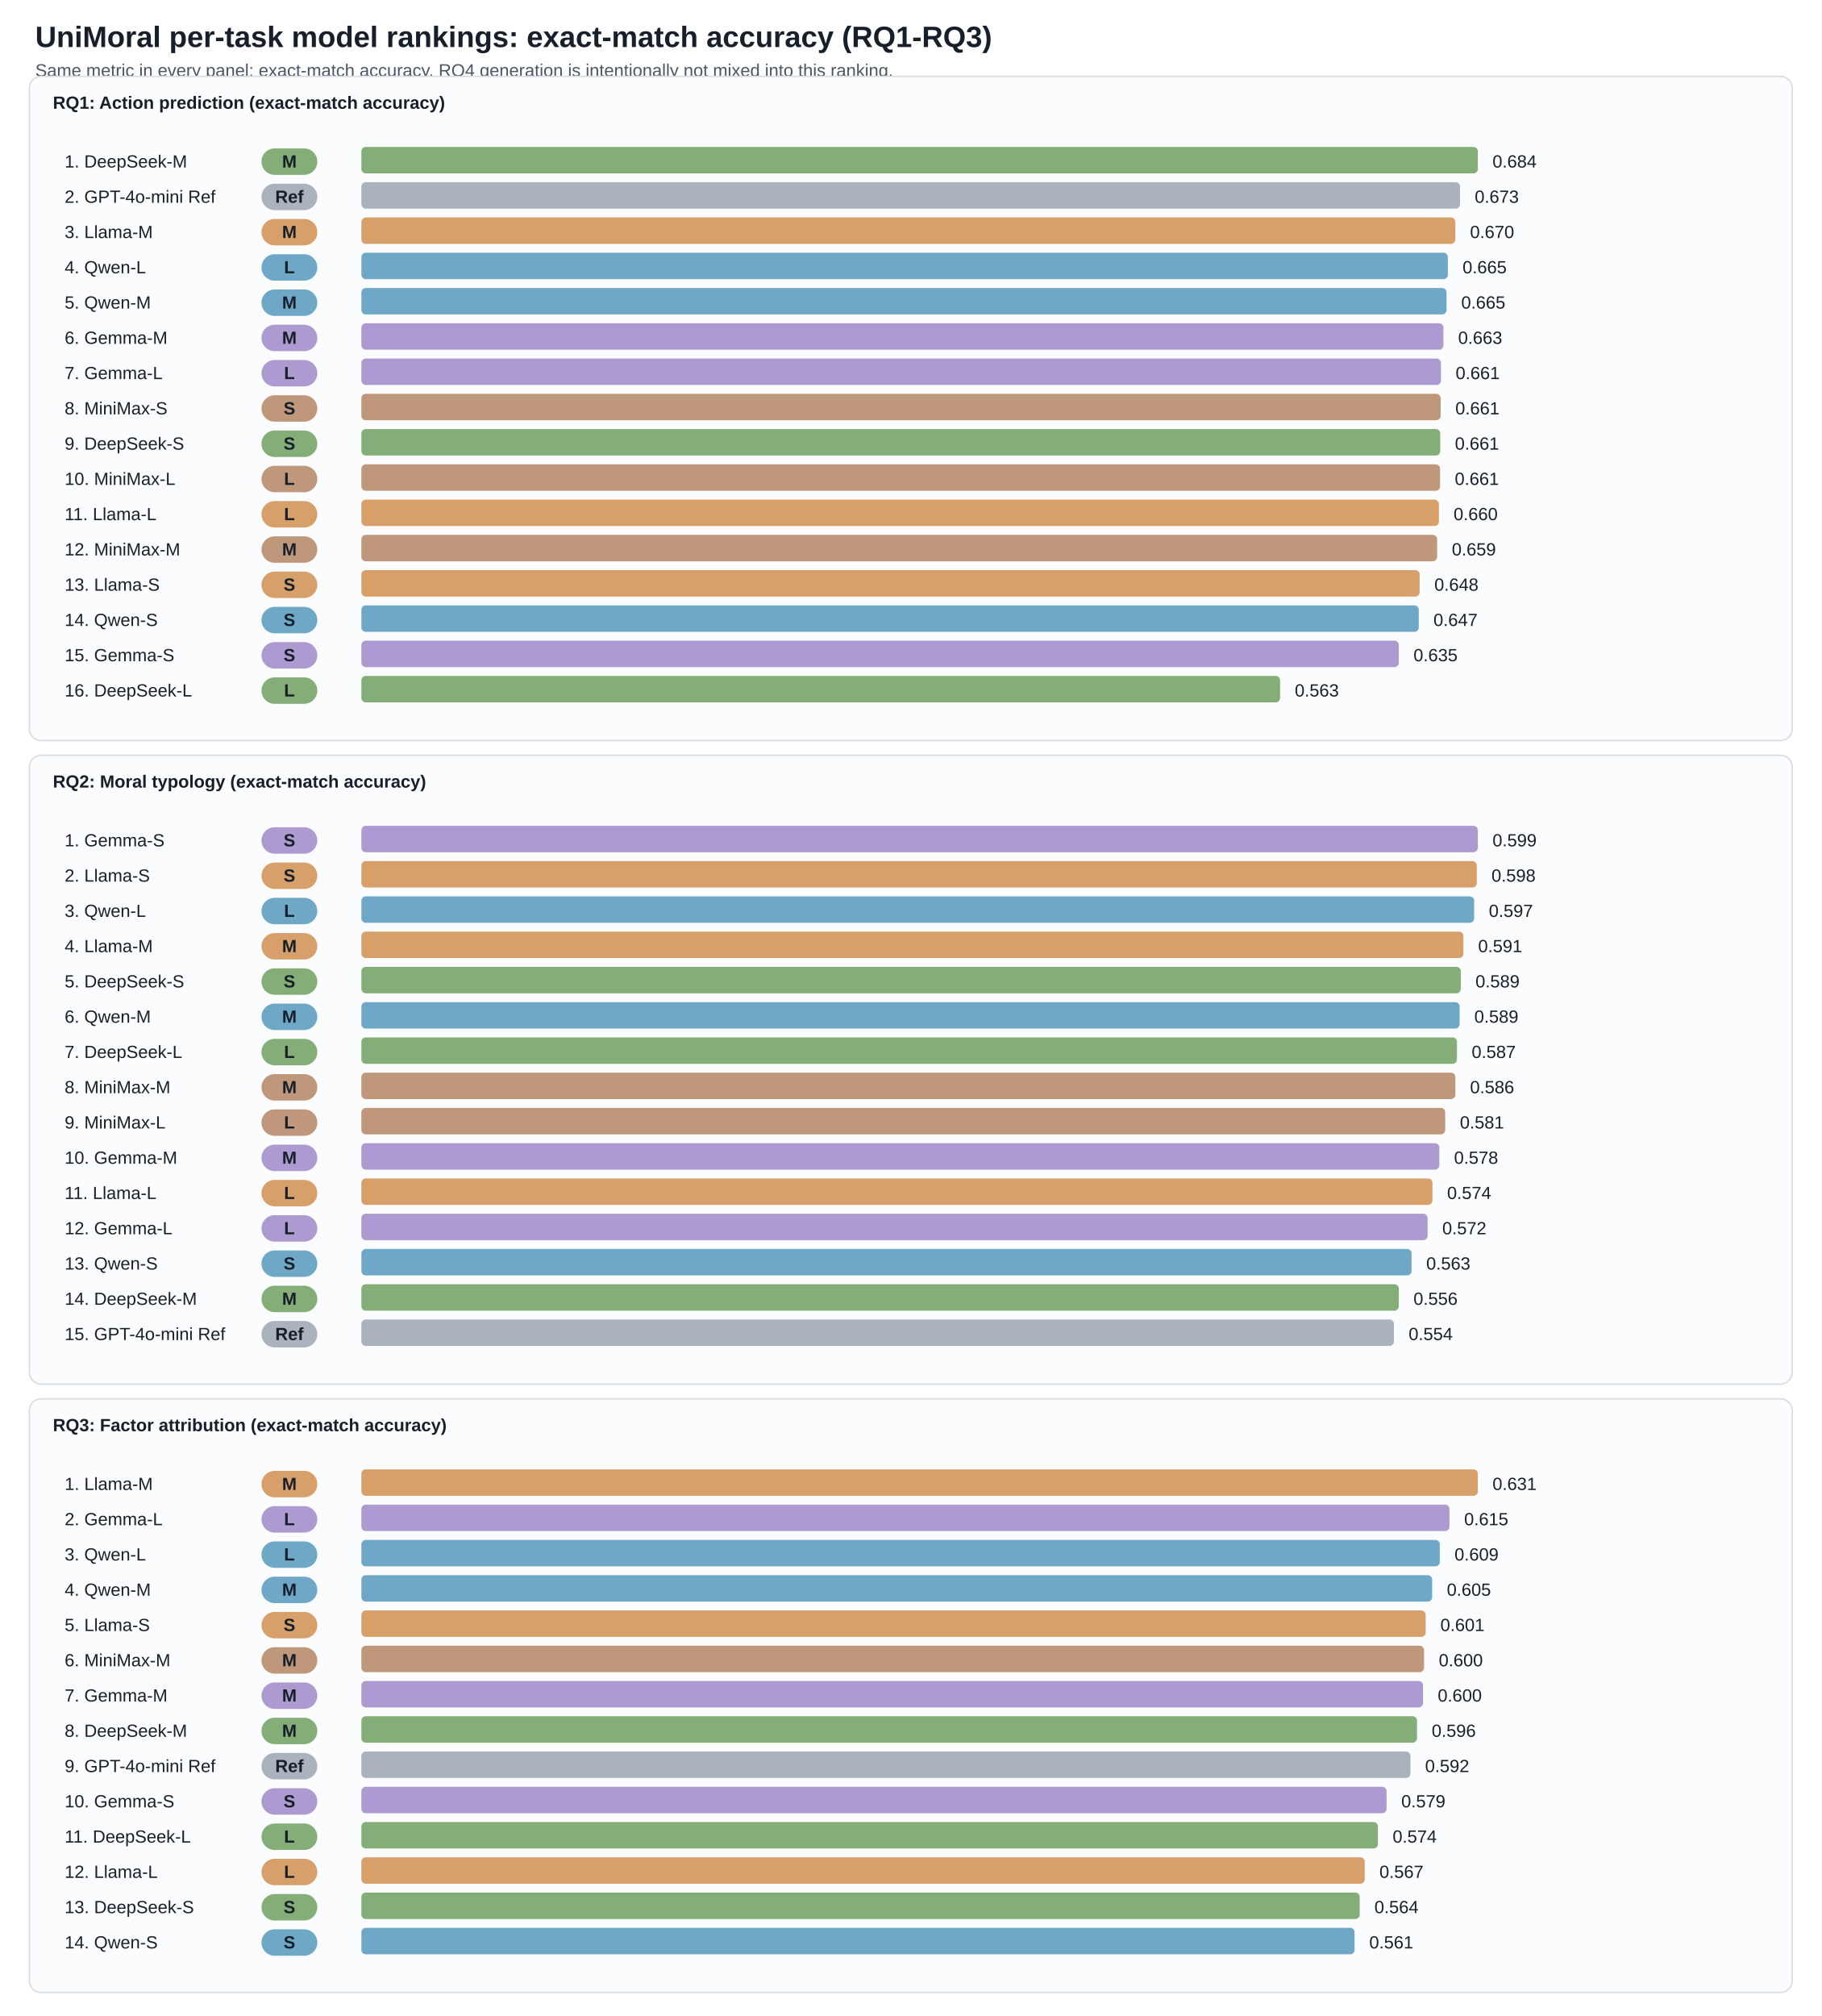
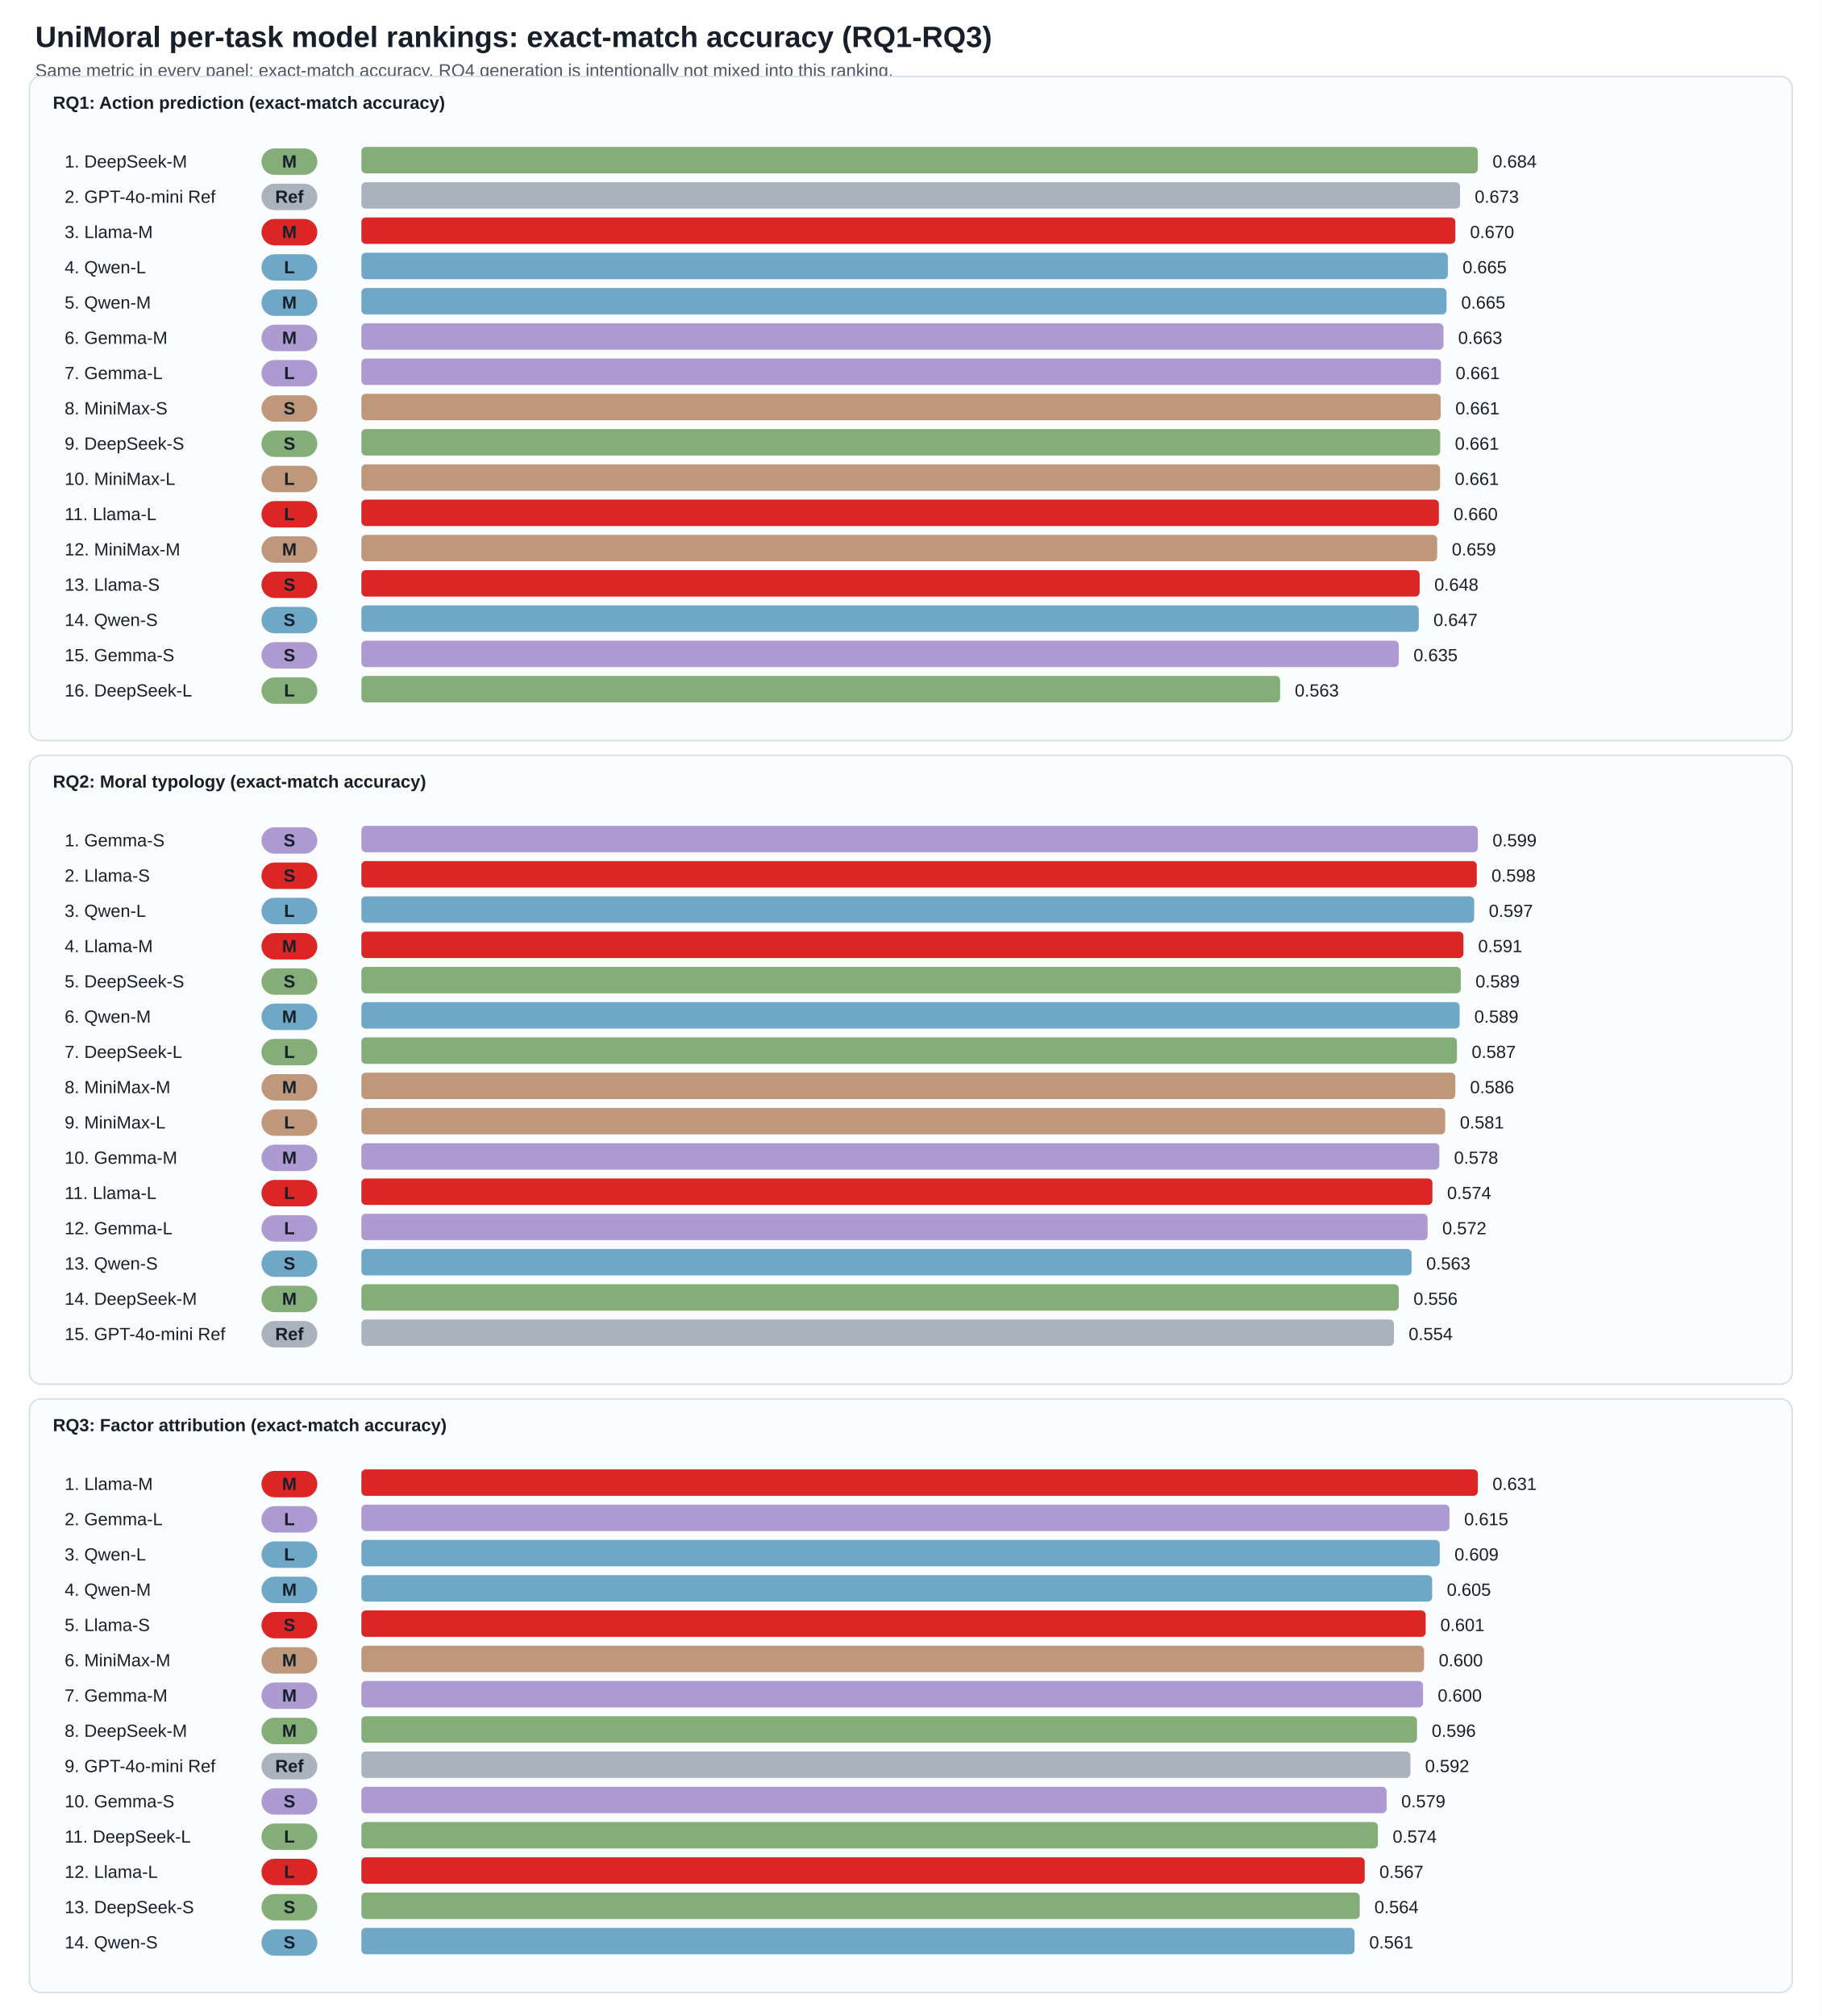
<svg xmlns="http://www.w3.org/2000/svg" width="1240" height="1372" viewBox="0 0 1240 1372">
  <style>text{font-family:Arial,sans-serif;font-size:12px;fill:#17202a}.title{font-size:20px;font-weight:700}.subtitle{fill:#4b5563}.axis{font-weight:700}.small{font-size:11px;fill:#4b5563}</style>
  <rect width="100%" height="100%" fill="white" />
  <text x="24" y="32" class="title">UniMoral per-task model rankings: exact-match accuracy (RQ1-RQ3)</text>
  <text x="24" y="52" class="subtitle">Same metric in every panel: exact-match accuracy. RQ4 generation is intentionally not mixed into this ranking.</text>
  <rect x="20" y="52" width="1200" height="452" fill="#fbfcfd" stroke="#d8dee4" rx="8" />
  <text x="36" y="74" class="axis">RQ1: Action prediction (exact-match accuracy)</text>
  <text x="44" y="114">1. DeepSeek-M</text>
  <rect x="178" y="101" width="38" height="18" fill="#84ad78" rx="9" />
  <text x="197" y="114" text-anchor="middle" fill="#17202a" font-weight="700">M</text>
  <rect x="246" y="100" width="760.0" height="18" fill="#84ad78" rx="3" />
  <text x="1016.0" y="114">0.684</text>
  <text x="44" y="138">2. GPT-4o-mini Ref</text>
  <rect x="178" y="125" width="38" height="18" fill="#aab2bd" rx="9" />
  <text x="197" y="138" text-anchor="middle" fill="#17202a" font-weight="700">Ref</text>
  <rect x="246" y="124" width="747.9" height="18" fill="#aab2bd" rx="3" />
  <text x="1003.9" y="138">0.673</text>
  <text x="44" y="162">3. Llama-M</text>
-   <rect x="178" y="149" width="38" height="18" fill="#d7a06b" rx="9" />
+   <rect x="178" y="149" width="38" height="18" fill="#dc2626" rx="9" />
  <text x="197" y="162" text-anchor="middle" fill="#17202a" font-weight="700">M</text>
-   <rect x="246" y="148" width="744.7" height="18" fill="#d7a06b" rx="3" />
+   <rect x="246" y="148" width="744.7" height="18" fill="#dc2626" rx="3" />
  <text x="1000.7" y="162">0.670</text>
  <text x="44" y="186">4. Qwen-L</text>
  <rect x="178" y="173" width="38" height="18" fill="#6fa8c7" rx="9" />
  <text x="197" y="186" text-anchor="middle" fill="#17202a" font-weight="700">L</text>
  <rect x="246" y="172" width="739.6" height="18" fill="#6fa8c7" rx="3" />
  <text x="995.6" y="186">0.665</text>
  <text x="44" y="210">5. Qwen-M</text>
  <rect x="178" y="197" width="38" height="18" fill="#6fa8c7" rx="9" />
  <text x="197" y="210" text-anchor="middle" fill="#17202a" font-weight="700">M</text>
  <rect x="246" y="196" width="738.7" height="18" fill="#6fa8c7" rx="3" />
  <text x="994.7" y="210">0.665</text>
  <text x="44" y="234">6. Gemma-M</text>
  <rect x="178" y="221" width="38" height="18" fill="#ad9ad0" rx="9" />
  <text x="197" y="234" text-anchor="middle" fill="#17202a" font-weight="700">M</text>
  <rect x="246" y="220" width="736.6" height="18" fill="#ad9ad0" rx="3" />
  <text x="992.6" y="234">0.663</text>
  <text x="44" y="258">7. Gemma-L</text>
  <rect x="178" y="245" width="38" height="18" fill="#ad9ad0" rx="9" />
  <text x="197" y="258" text-anchor="middle" fill="#17202a" font-weight="700">L</text>
  <rect x="246" y="244" width="734.9" height="18" fill="#ad9ad0" rx="3" />
  <text x="990.9" y="258">0.661</text>
  <text x="44" y="282">8. MiniMax-S</text>
  <rect x="178" y="269" width="38" height="18" fill="#bf977a" rx="9" />
  <text x="197" y="282" text-anchor="middle" fill="#17202a" font-weight="700">S</text>
  <rect x="246" y="268" width="734.7" height="18" fill="#bf977a" rx="3" />
  <text x="990.7" y="282">0.661</text>
  <text x="44" y="306">9. DeepSeek-S</text>
  <rect x="178" y="293" width="38" height="18" fill="#84ad78" rx="9" />
  <text x="197" y="306" text-anchor="middle" fill="#17202a" font-weight="700">S</text>
  <rect x="246" y="292" width="734.4" height="18" fill="#84ad78" rx="3" />
  <text x="990.4" y="306">0.661</text>
  <text x="44" y="330">10. MiniMax-L</text>
  <rect x="178" y="317" width="38" height="18" fill="#bf977a" rx="9" />
  <text x="197" y="330" text-anchor="middle" fill="#17202a" font-weight="700">L</text>
  <rect x="246" y="316" width="734.3" height="18" fill="#bf977a" rx="3" />
  <text x="990.3" y="330">0.661</text>
  <text x="44" y="354">11. Llama-L</text>
-   <rect x="178" y="341" width="38" height="18" fill="#d7a06b" rx="9" />
+   <rect x="178" y="341" width="38" height="18" fill="#dc2626" rx="9" />
  <text x="197" y="354" text-anchor="middle" fill="#17202a" font-weight="700">L</text>
-   <rect x="246" y="340" width="733.5" height="18" fill="#d7a06b" rx="3" />
+   <rect x="246" y="340" width="733.5" height="18" fill="#dc2626" rx="3" />
  <text x="989.5" y="354">0.660</text>
  <text x="44" y="378">12. MiniMax-M</text>
  <rect x="178" y="365" width="38" height="18" fill="#bf977a" rx="9" />
  <text x="197" y="378" text-anchor="middle" fill="#17202a" font-weight="700">M</text>
  <rect x="246" y="364" width="732.3" height="18" fill="#bf977a" rx="3" />
  <text x="988.3" y="378">0.659</text>
  <text x="44" y="402">13. Llama-S</text>
-   <rect x="178" y="389" width="38" height="18" fill="#d7a06b" rx="9" />
+   <rect x="178" y="389" width="38" height="18" fill="#dc2626" rx="9" />
  <text x="197" y="402" text-anchor="middle" fill="#17202a" font-weight="700">S</text>
-   <rect x="246" y="388" width="720.4" height="18" fill="#d7a06b" rx="3" />
+   <rect x="246" y="388" width="720.4" height="18" fill="#dc2626" rx="3" />
  <text x="976.4" y="402">0.648</text>
  <text x="44" y="426">14. Qwen-S</text>
  <rect x="178" y="413" width="38" height="18" fill="#6fa8c7" rx="9" />
  <text x="197" y="426" text-anchor="middle" fill="#17202a" font-weight="700">S</text>
  <rect x="246" y="412" width="719.8" height="18" fill="#6fa8c7" rx="3" />
  <text x="975.8" y="426">0.647</text>
  <text x="44" y="450">15. Gemma-S</text>
  <rect x="178" y="437" width="38" height="18" fill="#ad9ad0" rx="9" />
  <text x="197" y="450" text-anchor="middle" fill="#17202a" font-weight="700">S</text>
  <rect x="246" y="436" width="706.2" height="18" fill="#ad9ad0" rx="3" />
  <text x="962.2" y="450">0.635</text>
  <text x="44" y="474">16. DeepSeek-L</text>
  <rect x="178" y="461" width="38" height="18" fill="#84ad78" rx="9" />
  <text x="197" y="474" text-anchor="middle" fill="#17202a" font-weight="700">L</text>
  <rect x="246" y="460" width="625.4" height="18" fill="#84ad78" rx="3" />
  <text x="881.4" y="474">0.563</text>
  <rect x="20" y="514" width="1200" height="428" fill="#fbfcfd" stroke="#d8dee4" rx="8" />
  <text x="36" y="536" class="axis">RQ2: Moral typology (exact-match accuracy)</text>
  <text x="44" y="576">1. Gemma-S</text>
  <rect x="178" y="563" width="38" height="18" fill="#ad9ad0" rx="9" />
  <text x="197" y="576" text-anchor="middle" fill="#17202a" font-weight="700">S</text>
  <rect x="246" y="562" width="760.0" height="18" fill="#ad9ad0" rx="3" />
  <text x="1016.0" y="576">0.599</text>
  <text x="44" y="600">2. Llama-S</text>
-   <rect x="178" y="587" width="38" height="18" fill="#d7a06b" rx="9" />
+   <rect x="178" y="587" width="38" height="18" fill="#dc2626" rx="9" />
  <text x="197" y="600" text-anchor="middle" fill="#17202a" font-weight="700">S</text>
-   <rect x="246" y="586" width="759.3" height="18" fill="#d7a06b" rx="3" />
+   <rect x="246" y="586" width="759.3" height="18" fill="#dc2626" rx="3" />
  <text x="1015.3" y="600">0.598</text>
  <text x="44" y="624">3. Qwen-L</text>
  <rect x="178" y="611" width="38" height="18" fill="#6fa8c7" rx="9" />
  <text x="197" y="624" text-anchor="middle" fill="#17202a" font-weight="700">L</text>
  <rect x="246" y="610" width="757.5" height="18" fill="#6fa8c7" rx="3" />
  <text x="1013.5" y="624">0.597</text>
  <text x="44" y="648">4. Llama-M</text>
-   <rect x="178" y="635" width="38" height="18" fill="#d7a06b" rx="9" />
+   <rect x="178" y="635" width="38" height="18" fill="#dc2626" rx="9" />
  <text x="197" y="648" text-anchor="middle" fill="#17202a" font-weight="700">M</text>
-   <rect x="246" y="634" width="750.2" height="18" fill="#d7a06b" rx="3" />
+   <rect x="246" y="634" width="750.2" height="18" fill="#dc2626" rx="3" />
  <text x="1006.2" y="648">0.591</text>
  <text x="44" y="672">5. DeepSeek-S</text>
  <rect x="178" y="659" width="38" height="18" fill="#84ad78" rx="9" />
  <text x="197" y="672" text-anchor="middle" fill="#17202a" font-weight="700">S</text>
  <rect x="246" y="658" width="748.4" height="18" fill="#84ad78" rx="3" />
  <text x="1004.4" y="672">0.589</text>
  <text x="44" y="696">6. Qwen-M</text>
  <rect x="178" y="683" width="38" height="18" fill="#6fa8c7" rx="9" />
  <text x="197" y="696" text-anchor="middle" fill="#17202a" font-weight="700">M</text>
  <rect x="246" y="682" width="747.6" height="18" fill="#6fa8c7" rx="3" />
  <text x="1003.6" y="696">0.589</text>
  <text x="44" y="720">7. DeepSeek-L</text>
  <rect x="178" y="707" width="38" height="18" fill="#84ad78" rx="9" />
  <text x="197" y="720" text-anchor="middle" fill="#17202a" font-weight="700">L</text>
  <rect x="246" y="706" width="745.8" height="18" fill="#84ad78" rx="3" />
  <text x="1001.8" y="720">0.587</text>
  <text x="44" y="744">8. MiniMax-M</text>
  <rect x="178" y="731" width="38" height="18" fill="#bf977a" rx="9" />
  <text x="197" y="744" text-anchor="middle" fill="#17202a" font-weight="700">M</text>
  <rect x="246" y="730" width="744.7" height="18" fill="#bf977a" rx="3" />
  <text x="1000.7" y="744">0.586</text>
  <text x="44" y="768">9. MiniMax-L</text>
  <rect x="178" y="755" width="38" height="18" fill="#bf977a" rx="9" />
  <text x="197" y="768" text-anchor="middle" fill="#17202a" font-weight="700">L</text>
  <rect x="246" y="754" width="737.8" height="18" fill="#bf977a" rx="3" />
  <text x="993.8" y="768">0.581</text>
  <text x="44" y="792">10. Gemma-M</text>
  <rect x="178" y="779" width="38" height="18" fill="#ad9ad0" rx="9" />
  <text x="197" y="792" text-anchor="middle" fill="#17202a" font-weight="700">M</text>
  <rect x="246" y="778" width="733.8" height="18" fill="#ad9ad0" rx="3" />
  <text x="989.8" y="792">0.578</text>
  <text x="44" y="816">11. Llama-L</text>
-   <rect x="178" y="803" width="38" height="18" fill="#d7a06b" rx="9" />
+   <rect x="178" y="803" width="38" height="18" fill="#dc2626" rx="9" />
  <text x="197" y="816" text-anchor="middle" fill="#17202a" font-weight="700">L</text>
-   <rect x="246" y="802" width="729.1" height="18" fill="#d7a06b" rx="3" />
+   <rect x="246" y="802" width="729.1" height="18" fill="#dc2626" rx="3" />
  <text x="985.1" y="816">0.574</text>
  <text x="44" y="840">12. Gemma-L</text>
  <rect x="178" y="827" width="38" height="18" fill="#ad9ad0" rx="9" />
  <text x="197" y="840" text-anchor="middle" fill="#17202a" font-weight="700">L</text>
  <rect x="246" y="826" width="725.8" height="18" fill="#ad9ad0" rx="3" />
  <text x="981.8" y="840">0.572</text>
  <text x="44" y="864">13. Qwen-S</text>
  <rect x="178" y="851" width="38" height="18" fill="#6fa8c7" rx="9" />
  <text x="197" y="864" text-anchor="middle" fill="#17202a" font-weight="700">S</text>
  <rect x="246" y="850" width="714.9" height="18" fill="#6fa8c7" rx="3" />
  <text x="970.9" y="864">0.563</text>
  <text x="44" y="888">14. DeepSeek-M</text>
  <rect x="178" y="875" width="38" height="18" fill="#84ad78" rx="9" />
  <text x="197" y="888" text-anchor="middle" fill="#17202a" font-weight="700">M</text>
  <rect x="246" y="874" width="706.2" height="18" fill="#84ad78" rx="3" />
  <text x="962.2" y="888">0.556</text>
  <text x="44" y="912">15. GPT-4o-mini Ref</text>
  <rect x="178" y="899" width="38" height="18" fill="#aab2bd" rx="9" />
  <text x="197" y="912" text-anchor="middle" fill="#17202a" font-weight="700">Ref</text>
  <rect x="246" y="898" width="702.9" height="18" fill="#aab2bd" rx="3" />
  <text x="958.9" y="912">0.554</text>
  <rect x="20" y="952" width="1200" height="404" fill="#fbfcfd" stroke="#d8dee4" rx="8" />
  <text x="36" y="974" class="axis">RQ3: Factor attribution (exact-match accuracy)</text>
  <text x="44" y="1014">1. Llama-M</text>
-   <rect x="178" y="1001" width="38" height="18" fill="#d7a06b" rx="9" />
+   <rect x="178" y="1001" width="38" height="18" fill="#dc2626" rx="9" />
  <text x="197" y="1014" text-anchor="middle" fill="#17202a" font-weight="700">M</text>
-   <rect x="246" y="1000" width="760.0" height="18" fill="#d7a06b" rx="3" />
+   <rect x="246" y="1000" width="760.0" height="18" fill="#dc2626" rx="3" />
  <text x="1016.0" y="1014">0.631</text>
  <text x="44" y="1038">2. Gemma-L</text>
  <rect x="178" y="1025" width="38" height="18" fill="#ad9ad0" rx="9" />
  <text x="197" y="1038" text-anchor="middle" fill="#17202a" font-weight="700">L</text>
  <rect x="246" y="1024" width="740.7" height="18" fill="#ad9ad0" rx="3" />
  <text x="996.7" y="1038">0.615</text>
  <text x="44" y="1062">3. Qwen-L</text>
  <rect x="178" y="1049" width="38" height="18" fill="#6fa8c7" rx="9" />
  <text x="197" y="1062" text-anchor="middle" fill="#17202a" font-weight="700">L</text>
  <rect x="246" y="1048" width="734.1" height="18" fill="#6fa8c7" rx="3" />
  <text x="990.1" y="1062">0.609</text>
  <text x="44" y="1086">4. Qwen-M</text>
  <rect x="178" y="1073" width="38" height="18" fill="#6fa8c7" rx="9" />
  <text x="197" y="1086" text-anchor="middle" fill="#17202a" font-weight="700">M</text>
  <rect x="246" y="1072" width="728.9" height="18" fill="#6fa8c7" rx="3" />
  <text x="984.9" y="1086">0.605</text>
  <text x="44" y="1110">5. Llama-S</text>
-   <rect x="178" y="1097" width="38" height="18" fill="#d7a06b" rx="9" />
+   <rect x="178" y="1097" width="38" height="18" fill="#dc2626" rx="9" />
  <text x="197" y="1110" text-anchor="middle" fill="#17202a" font-weight="700">S</text>
-   <rect x="246" y="1096" width="724.5" height="18" fill="#d7a06b" rx="3" />
+   <rect x="246" y="1096" width="724.5" height="18" fill="#dc2626" rx="3" />
  <text x="980.5" y="1110">0.601</text>
  <text x="44" y="1134">6. MiniMax-M</text>
  <rect x="178" y="1121" width="38" height="18" fill="#bf977a" rx="9" />
  <text x="197" y="1134" text-anchor="middle" fill="#17202a" font-weight="700">M</text>
  <rect x="246" y="1120" width="723.4" height="18" fill="#bf977a" rx="3" />
  <text x="979.4" y="1134">0.600</text>
  <text x="44" y="1158">7. Gemma-M</text>
  <rect x="178" y="1145" width="38" height="18" fill="#ad9ad0" rx="9" />
  <text x="197" y="1158" text-anchor="middle" fill="#17202a" font-weight="700">M</text>
  <rect x="246" y="1144" width="722.7" height="18" fill="#ad9ad0" rx="3" />
  <text x="978.7" y="1158">0.600</text>
  <text x="44" y="1182">8. DeepSeek-M</text>
  <rect x="178" y="1169" width="38" height="18" fill="#84ad78" rx="9" />
  <text x="197" y="1182" text-anchor="middle" fill="#17202a" font-weight="700">M</text>
  <rect x="246" y="1168" width="718.6" height="18" fill="#84ad78" rx="3" />
  <text x="974.6" y="1182">0.596</text>
  <text x="44" y="1206">9. GPT-4o-mini Ref</text>
  <rect x="178" y="1193" width="38" height="18" fill="#aab2bd" rx="9" />
  <text x="197" y="1206" text-anchor="middle" fill="#17202a" font-weight="700">Ref</text>
  <rect x="246" y="1192" width="714.1" height="18" fill="#aab2bd" rx="3" />
  <text x="970.1" y="1206">0.592</text>
  <text x="44" y="1230">10. Gemma-S</text>
  <rect x="178" y="1217" width="38" height="18" fill="#ad9ad0" rx="9" />
  <text x="197" y="1230" text-anchor="middle" fill="#17202a" font-weight="700">S</text>
  <rect x="246" y="1216" width="697.9" height="18" fill="#ad9ad0" rx="3" />
  <text x="953.9" y="1230">0.579</text>
  <text x="44" y="1254">11. DeepSeek-L</text>
  <rect x="178" y="1241" width="38" height="18" fill="#84ad78" rx="9" />
  <text x="197" y="1254" text-anchor="middle" fill="#17202a" font-weight="700">L</text>
  <rect x="246" y="1240" width="692.0" height="18" fill="#84ad78" rx="3" />
  <text x="948.0" y="1254">0.574</text>
  <text x="44" y="1278">12. Llama-L</text>
-   <rect x="178" y="1265" width="38" height="18" fill="#d7a06b" rx="9" />
+   <rect x="178" y="1265" width="38" height="18" fill="#dc2626" rx="9" />
  <text x="197" y="1278" text-anchor="middle" fill="#17202a" font-weight="700">L</text>
-   <rect x="246" y="1264" width="683.0" height="18" fill="#d7a06b" rx="3" />
+   <rect x="246" y="1264" width="683.0" height="18" fill="#dc2626" rx="3" />
  <text x="939.0" y="1278">0.567</text>
  <text x="44" y="1302">13. DeepSeek-S</text>
  <rect x="178" y="1289" width="38" height="18" fill="#84ad78" rx="9" />
  <text x="197" y="1302" text-anchor="middle" fill="#17202a" font-weight="700">S</text>
  <rect x="246" y="1288" width="679.6" height="18" fill="#84ad78" rx="3" />
  <text x="935.6" y="1302">0.564</text>
  <text x="44" y="1326">14. Qwen-S</text>
  <rect x="178" y="1313" width="38" height="18" fill="#6fa8c7" rx="9" />
  <text x="197" y="1326" text-anchor="middle" fill="#17202a" font-weight="700">S</text>
  <rect x="246" y="1312" width="676.1" height="18" fill="#6fa8c7" rx="3" />
  <text x="932.1" y="1326">0.561</text>
</svg>
